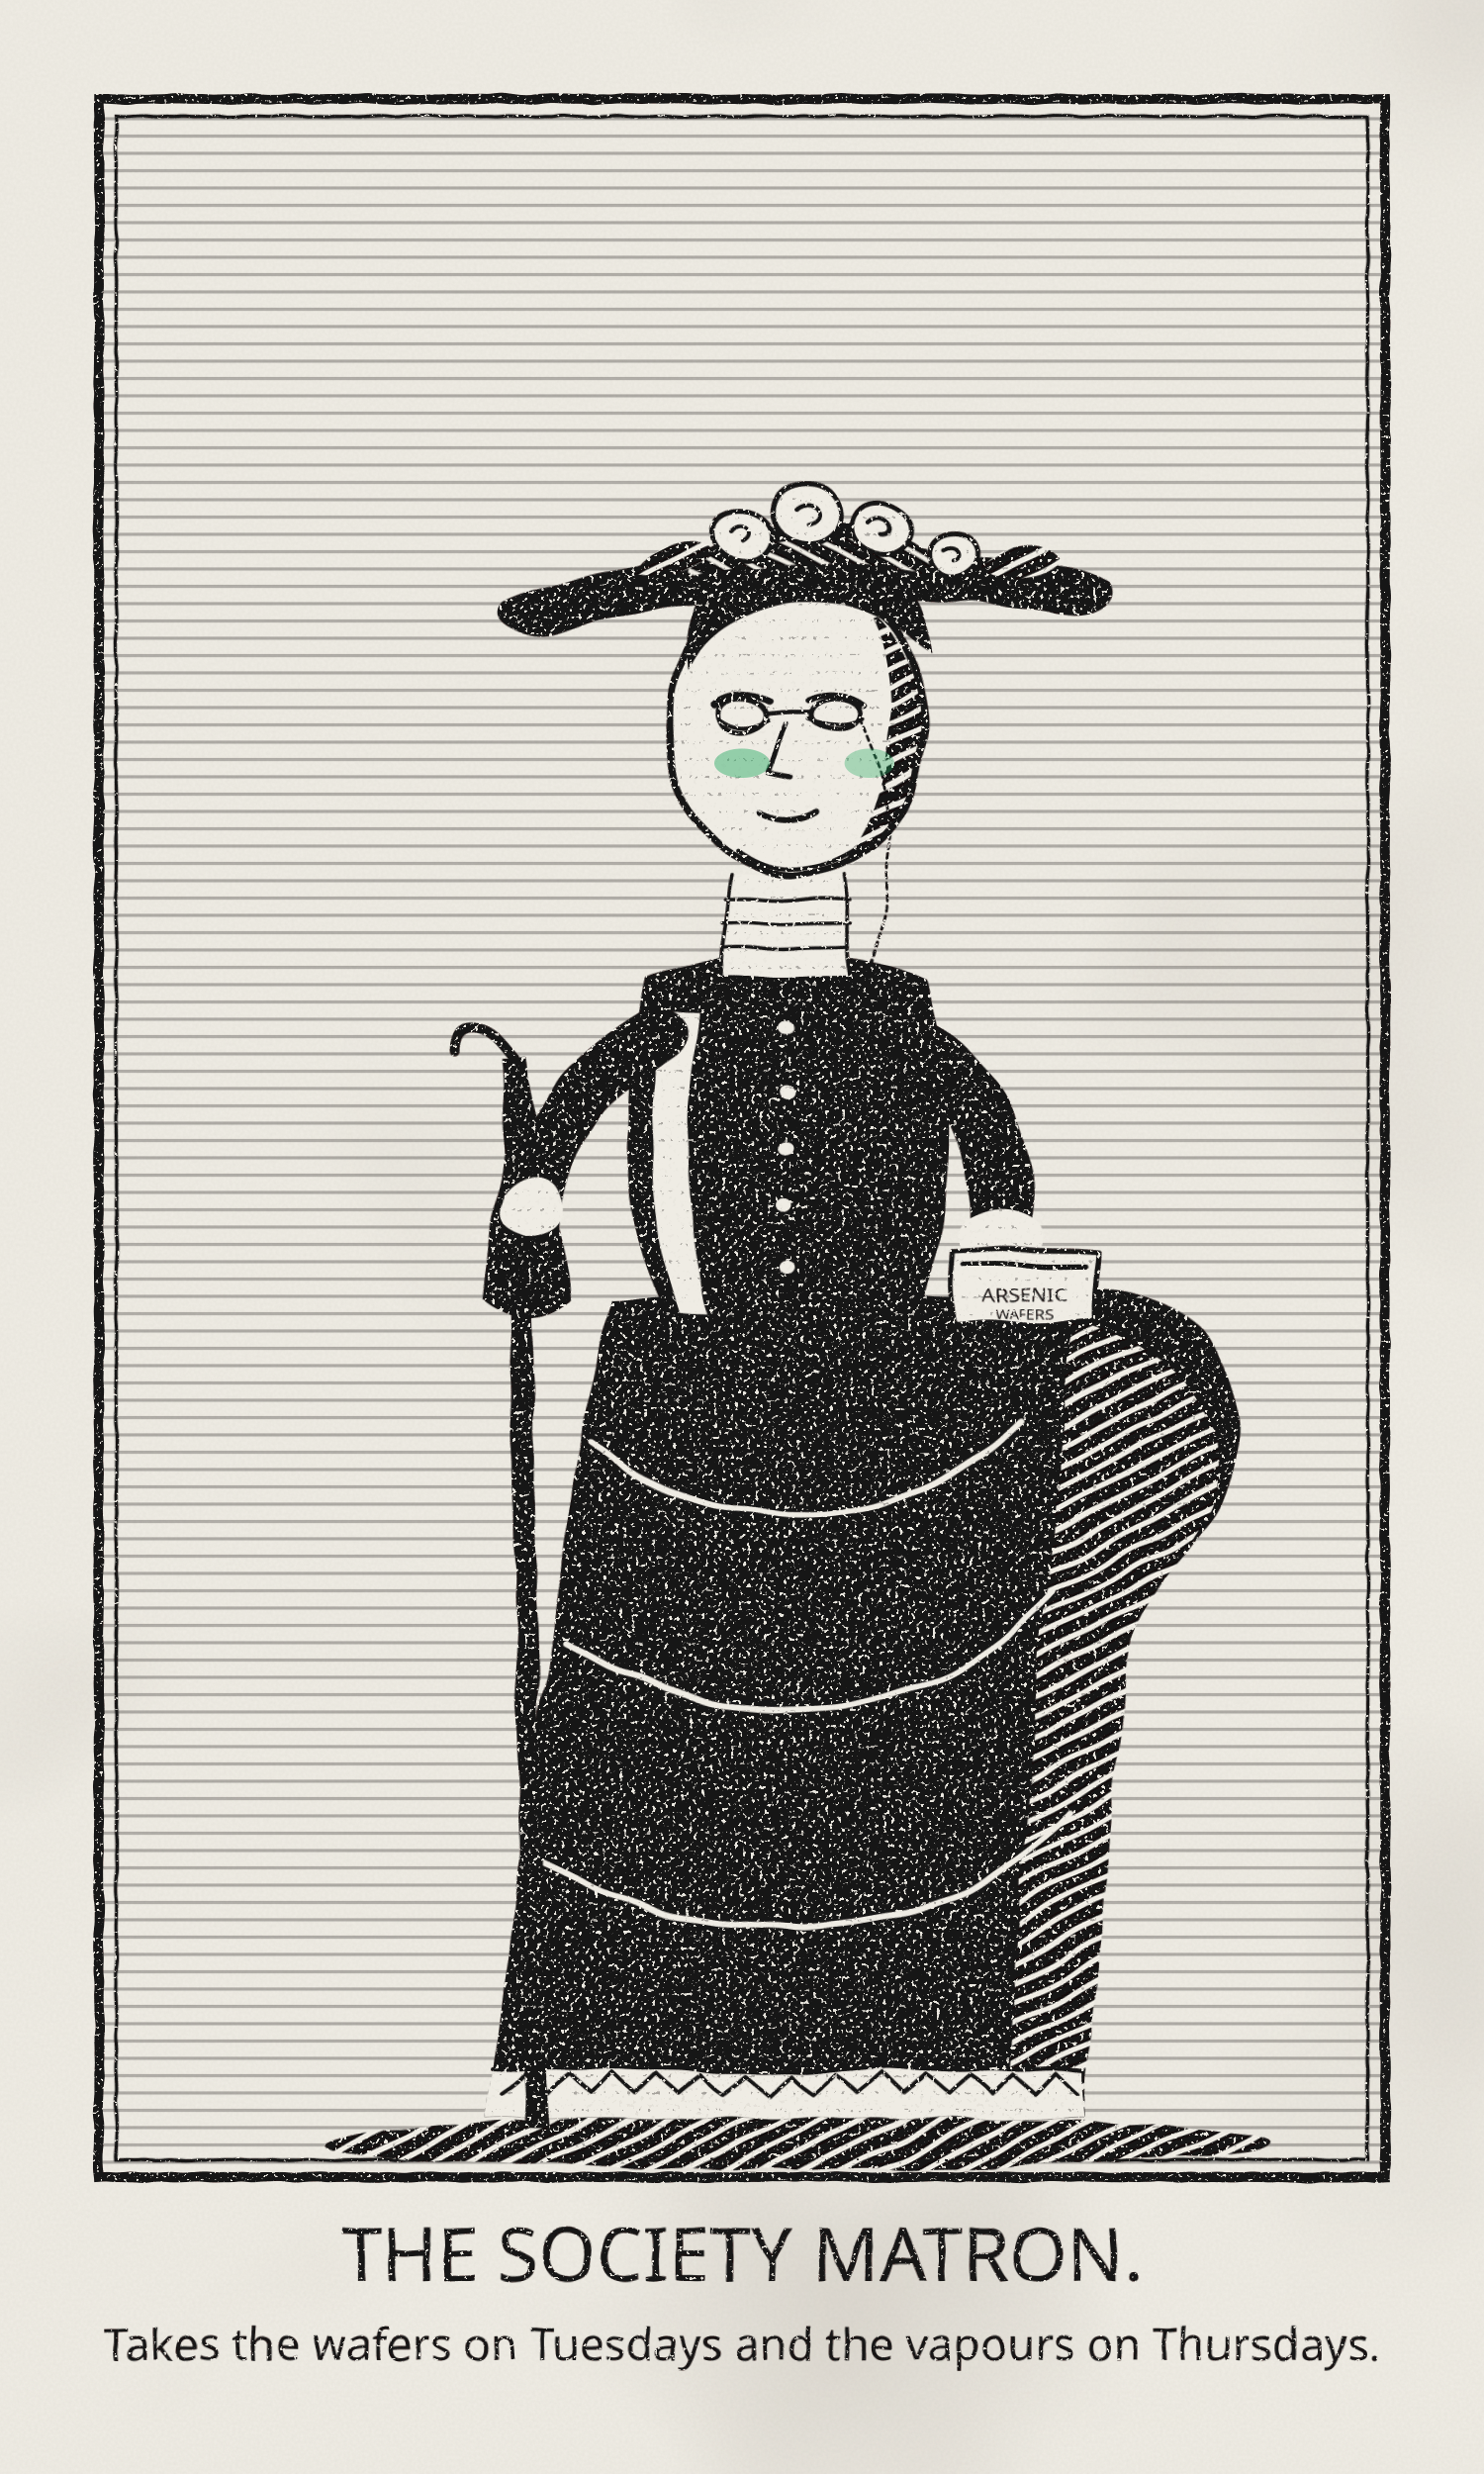
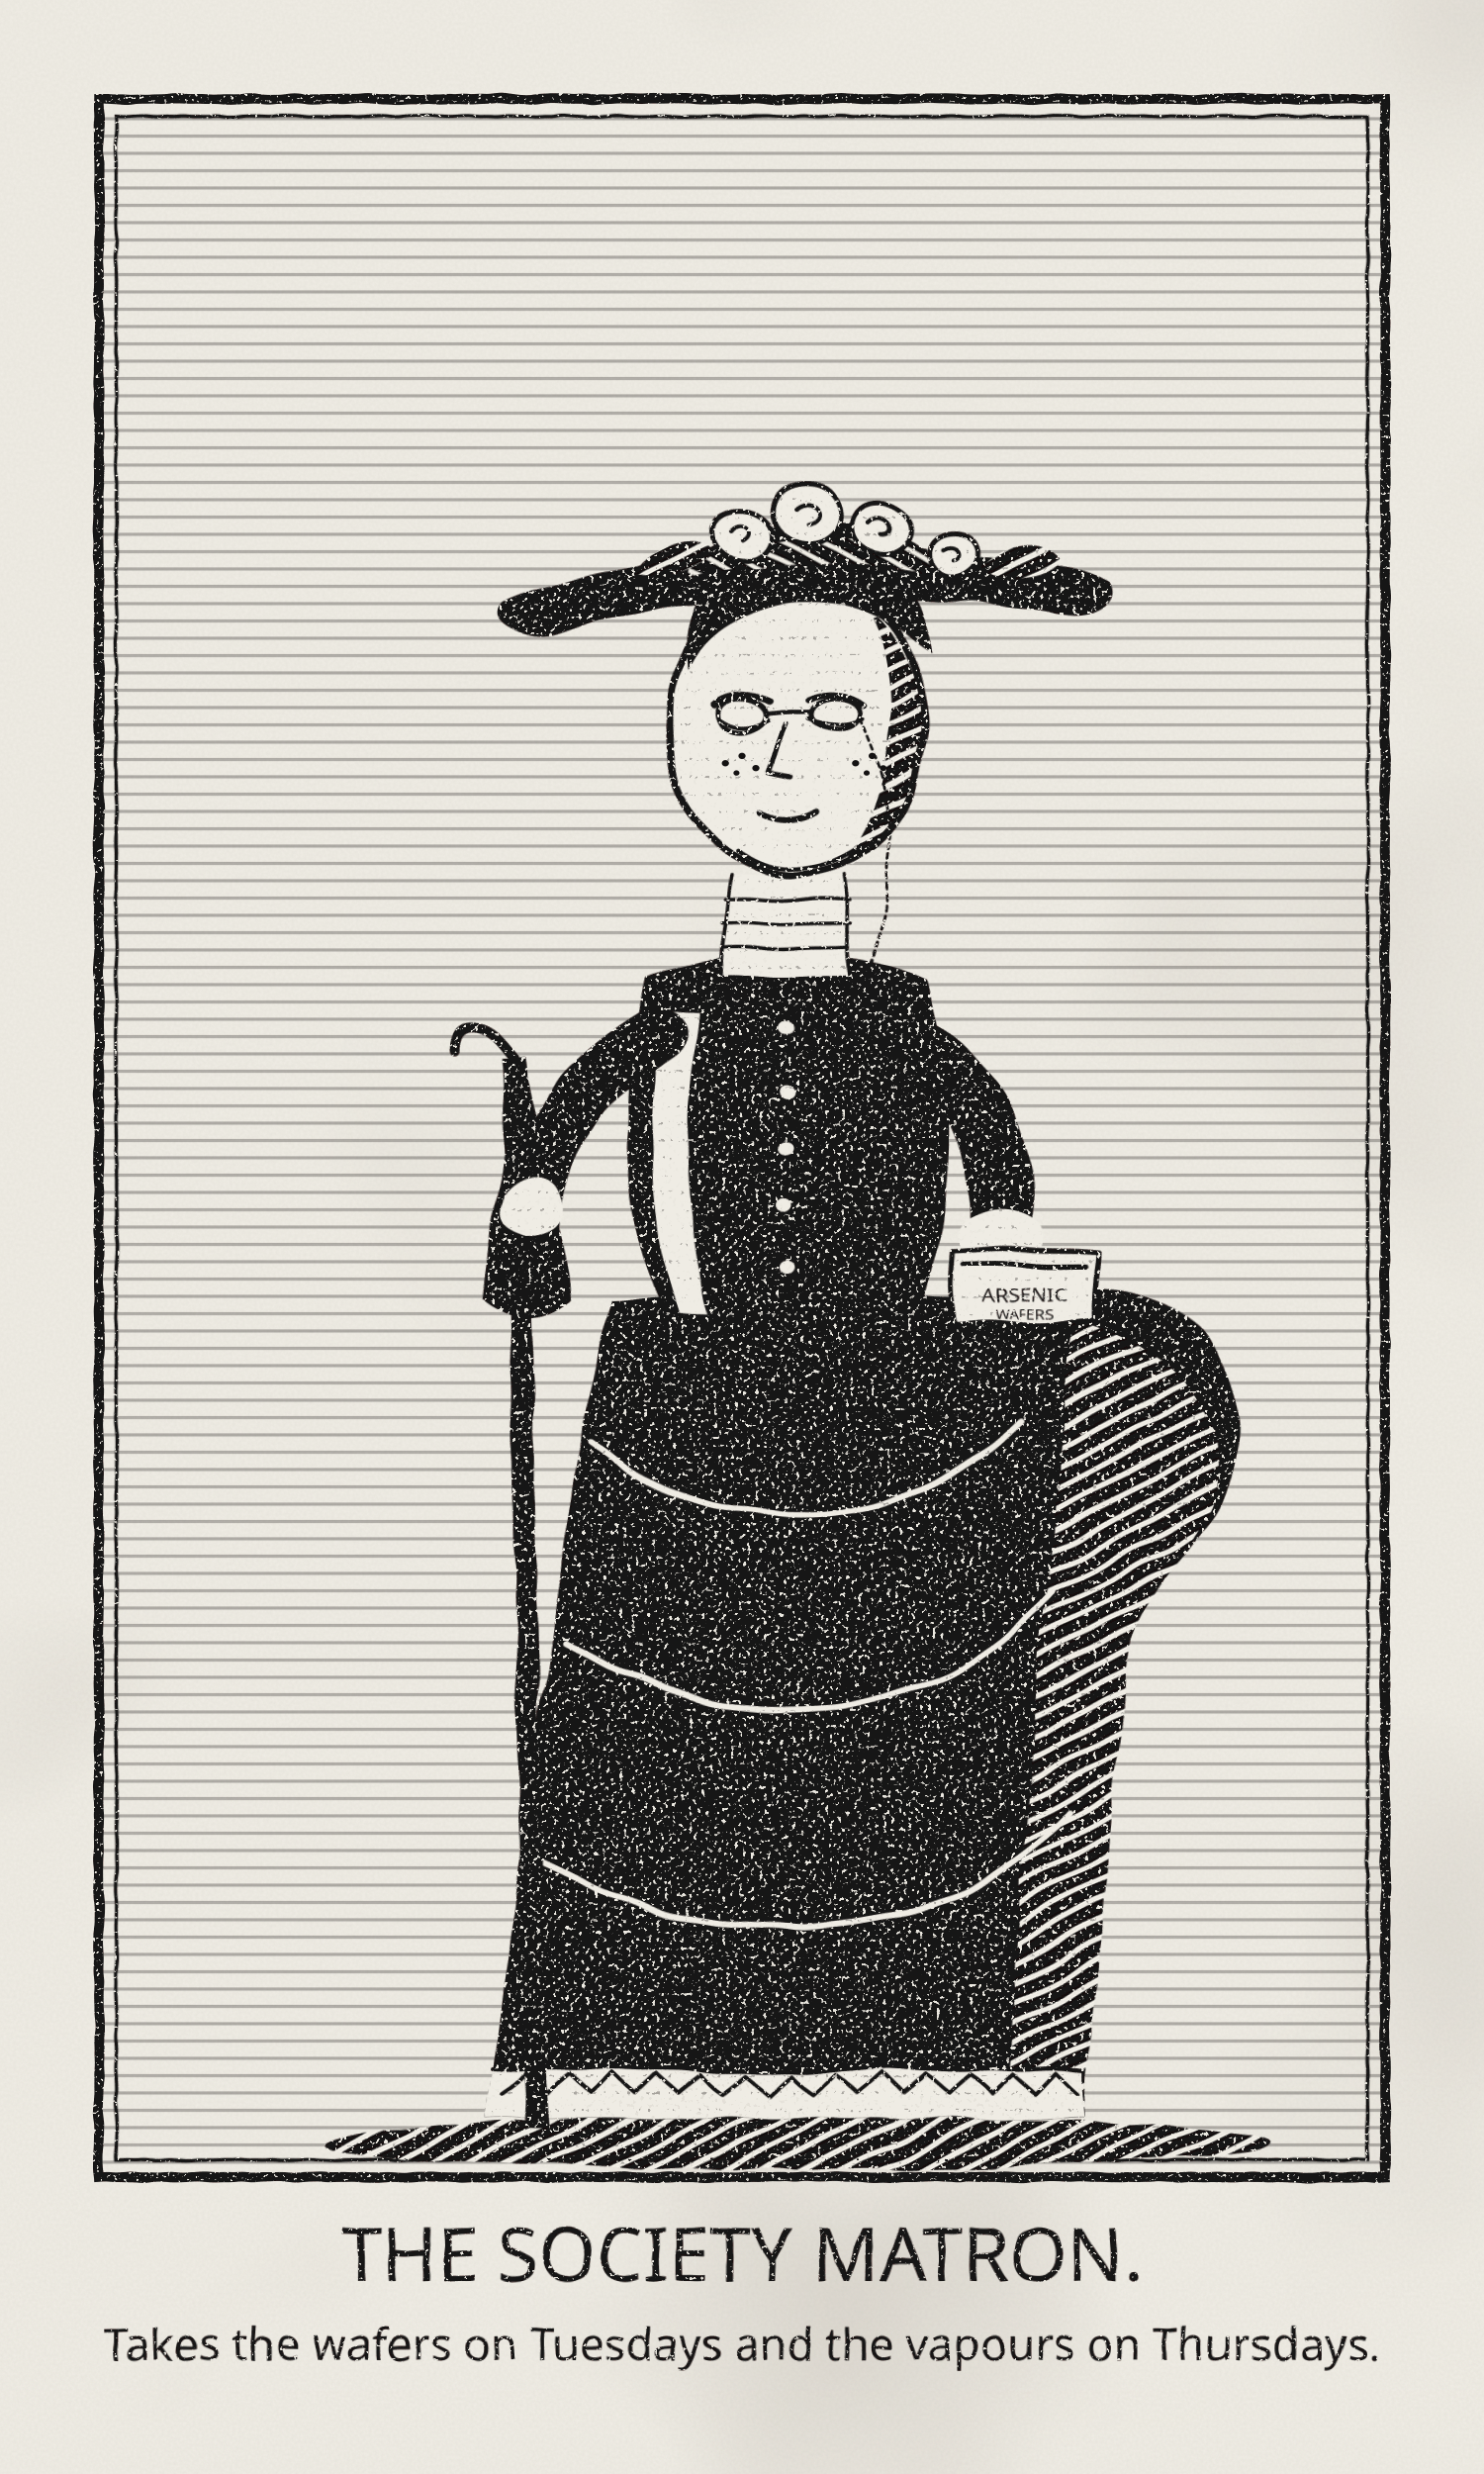
<svg xmlns="http://www.w3.org/2000/svg" viewBox="0 0 600 1000" width="600" height="1000">
  <defs>
    <style>
      @font-face { font-family: Fell; src: url(../../assets/fonts/IMFeENrm28P.ttf); }
      @font-face { font-family: FellIt; src: url(../../assets/fonts/IMFeENit28P.ttf); }
      @font-face { font-family: Rye; src: url(../../assets/fonts/Rye-Regular.ttf); }
      .k { fill: #141212; }
      .p { fill: #efece4; }
      .cr { fill: #ebe4d4; }
      .g { fill: url(#gouge); }
      .g2 { fill: url(#gouge2); }
      .gr { fill: #23a862; }
      .ln { fill: none; stroke: #141212; stroke-linecap: round; stroke-linejoin: round; }
      .cut { fill: none; stroke: #efece4; stroke-linecap: round; }
      .grl { fill: none; stroke: #23a862; stroke-linecap: square; }
      /* defaults only: a stroke-width attribute on the element wins */
      .ln:not([stroke-width]) { stroke-width: 2.6; }
      .cut:not([stroke-width]) { stroke-width: 2.4; }
      .grl:not([stroke-width]) { stroke-width: 5; }
    </style>
    <filter id="carve" x="-5%" y="-5%" width="110%" height="110%">
      <feTurbulence type="fractalNoise" baseFrequency="0.028" numOctaves="2" seed="6" result="n" />
      <feDisplacementMap in="SourceGraphic" in2="n" scale="6" xChannelSelector="R" yChannelSelector="G" result="d" />
      <feTurbulence type="fractalNoise" baseFrequency="0.6" numOctaves="2" seed="9" result="s" />
      <feColorMatrix in="s" type="matrix" values="0 0 0 0 0  0 0 0 0 0  0 0 0 0 0  -14 0 0 0 9.6" result="m" />
      <feComposite in="d" in2="m" operator="in" />
    </filter>
    <filter id="soft" x="-5%" y="-5%" width="110%" height="110%">
      <feTurbulence type="fractalNoise" baseFrequency="0.09" numOctaves="2" seed="4" result="n" />
      <feDisplacementMap in="SourceGraphic" in2="n" scale="1.6" xChannelSelector="R" yChannelSelector="G" result="d" />
      <feTurbulence type="fractalNoise" baseFrequency="0.7" numOctaves="2" seed="11" result="s" />
      <feColorMatrix in="s" type="matrix" values="0 0 0 0 0  0 0 0 0 0  0 0 0 0 0  -10 0 0 0 7.4" result="m" />
      <feComposite in="d" in2="m" operator="in" />
    </filter>
    <filter id="paper">
      <feTurbulence type="fractalNoise" baseFrequency="0.8" numOctaves="3" seed="3" result="f" />
      <feColorMatrix in="f" type="matrix" values="0 0 0 0 0.42  0 0 0 0 0.4  0 0 0 0 0.37  0 0 0 0.14 0" result="f1" />
      <feTurbulence type="fractalNoise" baseFrequency="0.004" numOctaves="3" seed="8" result="b" />
      <feColorMatrix in="b" type="matrix" values="0 0 0 0 0.5  0 0 0 0 0.46  0 0 0 0 0.4  -1.2 0 0 0 0.5" result="f2" />
      <feMerge>
        <feMergeNode in="SourceGraphic" />
        <feMergeNode in="f2" />
        <feMergeNode in="f1" />
      </feMerge>
    </filter>
    <pattern id="gouge" width="7" height="7" patternUnits="userSpaceOnUse" patternTransform="rotate(-30)">
      <rect width="7" height="7" fill="#141212" />
      <path d="M0,3.5 L7,3.5" stroke="#efece4" stroke-width="2.1" />
    </pattern>
    <pattern id="gouge2" width="7" height="7" patternUnits="userSpaceOnUse" patternTransform="rotate(32)">
      <rect width="7" height="7" fill="#141212" />
      <path d="M0,3.5 L7,3.5" stroke="#efece4" stroke-width="1.8" />
    </pattern>
    <pattern id="plaid" width="18" height="18" patternUnits="userSpaceOnUse">
      <rect width="18" height="18" fill="#efece4" />
      <path d="M0,4 H18 M0,7 H18 M4,0 V18 M7,0 V18" stroke="#141212" stroke-width="1.6" />
      <path d="M0,13 H18 M13,0 V18" stroke="#141212" stroke-width="3.2" />
    </pattern>
    <pattern id="tint" width="8" height="7" patternUnits="userSpaceOnUse">
      <path d="M0,6 L8,6" stroke="#141212" stroke-width="1.3" opacity="0.28" />
    </pattern>
  </defs>
  <g id="backdrop">
    <rect width="600" height="1000" fill="#efece4" filter="url(#paper)" />
    <rect x="40" y="40" width="520" height="840" fill="url(#tint)" />
    <g filter="url(#soft)">
      <rect x="40" y="40" width="520" height="840" fill="none" stroke="#141212" stroke-width="4" />
      <rect x="47" y="47" width="506" height="826" fill="none" stroke="#141212" stroke-width="1.4" />
    </g>
  </g>
  <style>.bld path, .bld circle, .bld ellipse, .bld rect { vector-effect: non-scaling-stroke; }</style>
  <g id="figure" filter="url(#carve)">
    <g class="bld" transform="matrix(1.12,0,0,0.985,-36.0,13.0)">
      <ellipse cx="320" cy="866" rx="170" ry="11" class="g" />
      <path class="k" d="M252,520 C232,640 218,760 208,856 L424,856 C428,780 432,700 442,640 C474,620 490,578 472,540 C454,510 412,510 382,520 Z" />
      <path class="g" d="M420,530 C460,540 478,570 470,604 C462,626 446,640 440,660 C434,720 428,790 424,856 L396,856 C400,760 406,680 412,620 Z" />
      <path class="cut" d="M246,580 C290,620 360,620 400,570 M236,660 C290,700 370,700 412,640 M226,750 C290,790 372,790 418,730" />
      <path class="p" d="M210,836 L424,836 L424,856 L208,856 Z" />
      <path class="ln" d="M210,836 L424,836 M214,846 L222,838 L230,846 L238,838 L246,846 L254,838 L262,846 L270,838 L278,846 L286,838 L294,846 L302,838 L310,846 L318,838 L326,846 L334,838 L342,846 L350,838 L358,846 L366,838 L374,846 L382,838 L390,846 L398,838 L406,846 L414,838 L422,846" stroke-width="1.6" />
      <path class="k" d="M266,388 C252,440 258,492 274,530 L362,530 C376,492 380,440 366,388 C344,376 286,376 266,388 Z" />
      <path class="p" d="M272,400 C264,440 266,490 278,526 L288,526 C280,490 278,444 284,402 Z" />
      <g class="p" stroke="#141212" stroke-width="1.4">
        <circle cx="316" cy="410" r="3.4" />
        <circle cx="316" cy="434" r="3.4" />
        <circle cx="316" cy="458" r="3.4" />
        <circle cx="316" cy="482" r="3.4" />
        <circle cx="316" cy="506" r="3.4" />
      </g>
      <path class="p" d="M296,346 L336,346 L340,388 L292,388 Z" />
      <path class="ln" d="M296,346 L292,388 M336,346 L340,388 M294,356 L338,356 M293,366 L339,366 M293,376 L339,376" stroke-width="1.4" />
      <path class="p" d="M318,226 C350,226 366,252 366,284 C366,320 346,344 318,346 C294,344 276,322 274,292 C272,274 276,258 284,246 C292,234 304,226 318,226 Z" />
      <path class="g" d="M346,236 C360,252 366,268 366,286 C366,316 352,338 334,344 C348,322 354,304 354,284 C354,264 352,248 346,236 Z" />
      <path class="ln" d="M318,226 C350,226 366,252 366,284 C366,320 346,344 318,346 C294,344 276,322 274,292 C272,274 276,258 284,246 C292,234 304,226 318,226 Z" stroke-width="2.8" />
      <path class="ln" d="M290,276 C296,270 304,270 310,274 M324,274 C330,270 338,270 344,276" stroke-width="2.6" />
      <path class="ln" d="M292,282 C298,286 304,286 310,282 M324,282 C330,286 338,286 344,282" stroke-width="1.6" />
      <path class="ln" d="M316,284 L310,304 L318,306" stroke-width="2" />
      <path class="ln" d="M306,320 C312,323 320,323 326,320" stroke-width="2.4" />
      <path class="ln" d="M298,336 C310,346 328,346 342,334" stroke-width="1.8" />
      <ellipse cx="300" cy="280" rx="9" ry="7" fill="none" stroke="#141212" stroke-width="2" />
      <ellipse cx="334" cy="280" rx="9" ry="7" fill="none" stroke="#141212" stroke-width="2" />
      <path class="ln" d="M309,279 L325,279" stroke-width="1.8" />
      <path class="ln" d="M343,282 C356,310 356,346 346,386" stroke-width="1.2" stroke-dasharray="2 2" />
      <path class="k" d="M280,262 C276,232 296,210 322,210 C348,210 366,228 368,254 C352,238 334,232 318,234 C302,236 288,246 280,262 Z" />
      <path class="k" d="M214,234 C250,210 396,206 432,226 C438,236 424,242 410,238 C364,228 270,232 232,246 C220,250 208,242 214,234 Z" />
      <path class="k" d="M280,224 C284,198 352,194 366,214 L368,228 L280,236 Z" />
      <path class="g2" d="M282,214 C306,208 344,206 366,212 L367,222 C344,216 306,218 281,224 Z" />
      <g class="p" stroke="#141212" stroke-width="2">
        <circle cx="300" cy="206" r="11" />
        <circle cx="324" cy="198" r="12" />
        <circle cx="350" cy="204" r="10" />
        <circle cx="376" cy="214" r="9" />
      </g>
      <path class="ln" d="M296,204 C300,198 306,204 300,208 M320,196 C326,190 332,200 324,202 M346,202 C352,196 356,206 350,206 M372,212 C378,208 380,216 376,216" stroke-width="1.6" />
      <path class="g" d="M262,222 C270,208 284,206 290,214 C282,222 272,226 262,222 Z M386,220 C396,208 410,210 414,218 C404,226 394,226 386,220 Z" />
      <path class="k" d="M214,420 L222,860 L230,860 L222,420 Z" />
      <path class="k" d="M206,520 C214,460 220,430 220,420 C222,430 230,460 238,520 C228,530 216,530 206,520 Z" />
      <path class="ln" d="M218,420 C210,404 196,404 196,418" stroke-width="4" />
      <path class="ln" d="M270,410 C240,430 226,460 224,486" stroke-width="22" />
      <path class="k" d="M270,410 C240,430 226,460 224,486" fill="none" stroke="#141212" stroke-width="18" stroke-linecap="round" />
      <path class="p" d="M214,480 C214,470 230,466 234,476 C238,486 230,494 222,494 C216,492 212,488 214,480 Z" />
      <path class="k" d="M362,404 C396,420 410,460 404,494 L382,494 C384,466 376,440 356,428 Z" />
      <path class="p" d="M378,494 C378,482 400,480 408,490 C412,500 404,508 394,508 C384,508 378,502 378,494 Z" />
      <rect x="376" y="500" width="52" height="30" rx="4" class="p" />
      <path class="ln" d="M376,500 L428,500 L428,530 L376,530 Z M380,506 L424,506" stroke-width="2" />
    </g>
  </g>
  <g class="bld" transform="matrix(1.12,0,0,0.985,-36.0,13.0)">
-     <ellipse cx="300" cy="300" rx="10" ry="6" class="gr" opacity="0.45" />
-     <ellipse cx="346" cy="300" rx="9" ry="6" class="gr" opacity="0.35" />
+     <g class="k">
+       <circle cx="294" cy="300" r="1.3" />
+       <circle cx="300" cy="297" r="1.3" />
+       <circle cx="305" cy="302" r="1.3" />
+       <circle cx="298" cy="304" r="1.1" />
+       <circle cx="341" cy="300" r="1.3" />
+       <circle cx="347" cy="297" r="1.3" />
+       <circle cx="351" cy="302" r="1.2" />
+       <circle cx="345" cy="304" r="1.1" />
+     </g>
    <g filter="url(#soft)">
      <text x="402" y="521" font-family="Fell" font-size="7.5" text-anchor="middle" fill="#141212">ARSENIC</text>
      <text x="402" y="528" font-family="Fell" font-size="5.5" text-anchor="middle" fill="#141212">WAFERS</text>
    </g>
  </g>
  <g id="caption" filter="url(#soft)">
    <text x="300.0" y="922" font-family="Rye" font-size="30" text-anchor="middle" fill="#141212">THE SOCIETY MATRON.</text>
    <text x="300.0" y="954" font-family="FellIt" font-size="18" text-anchor="middle" fill="#141212">Takes the wafers on Tuesdays and the vapours on Thursdays.</text>
  </g>
</svg>
